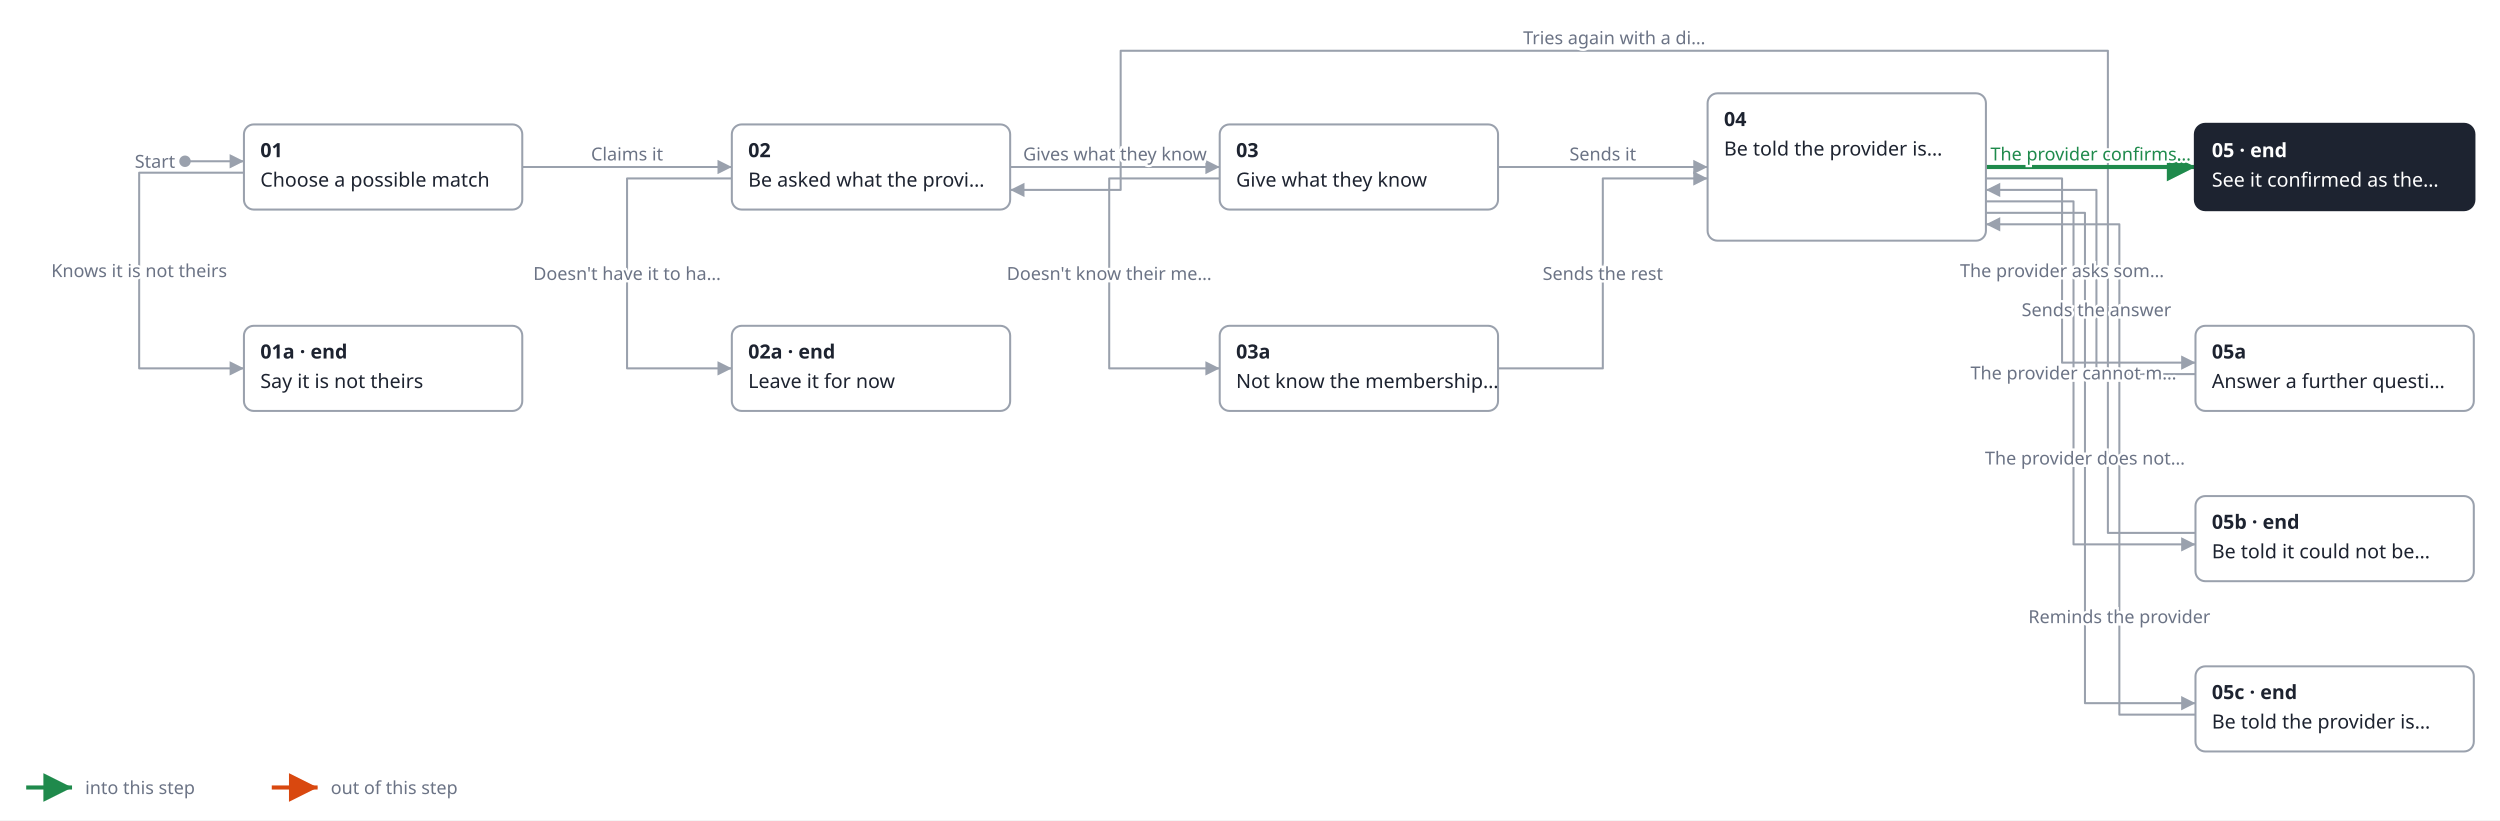
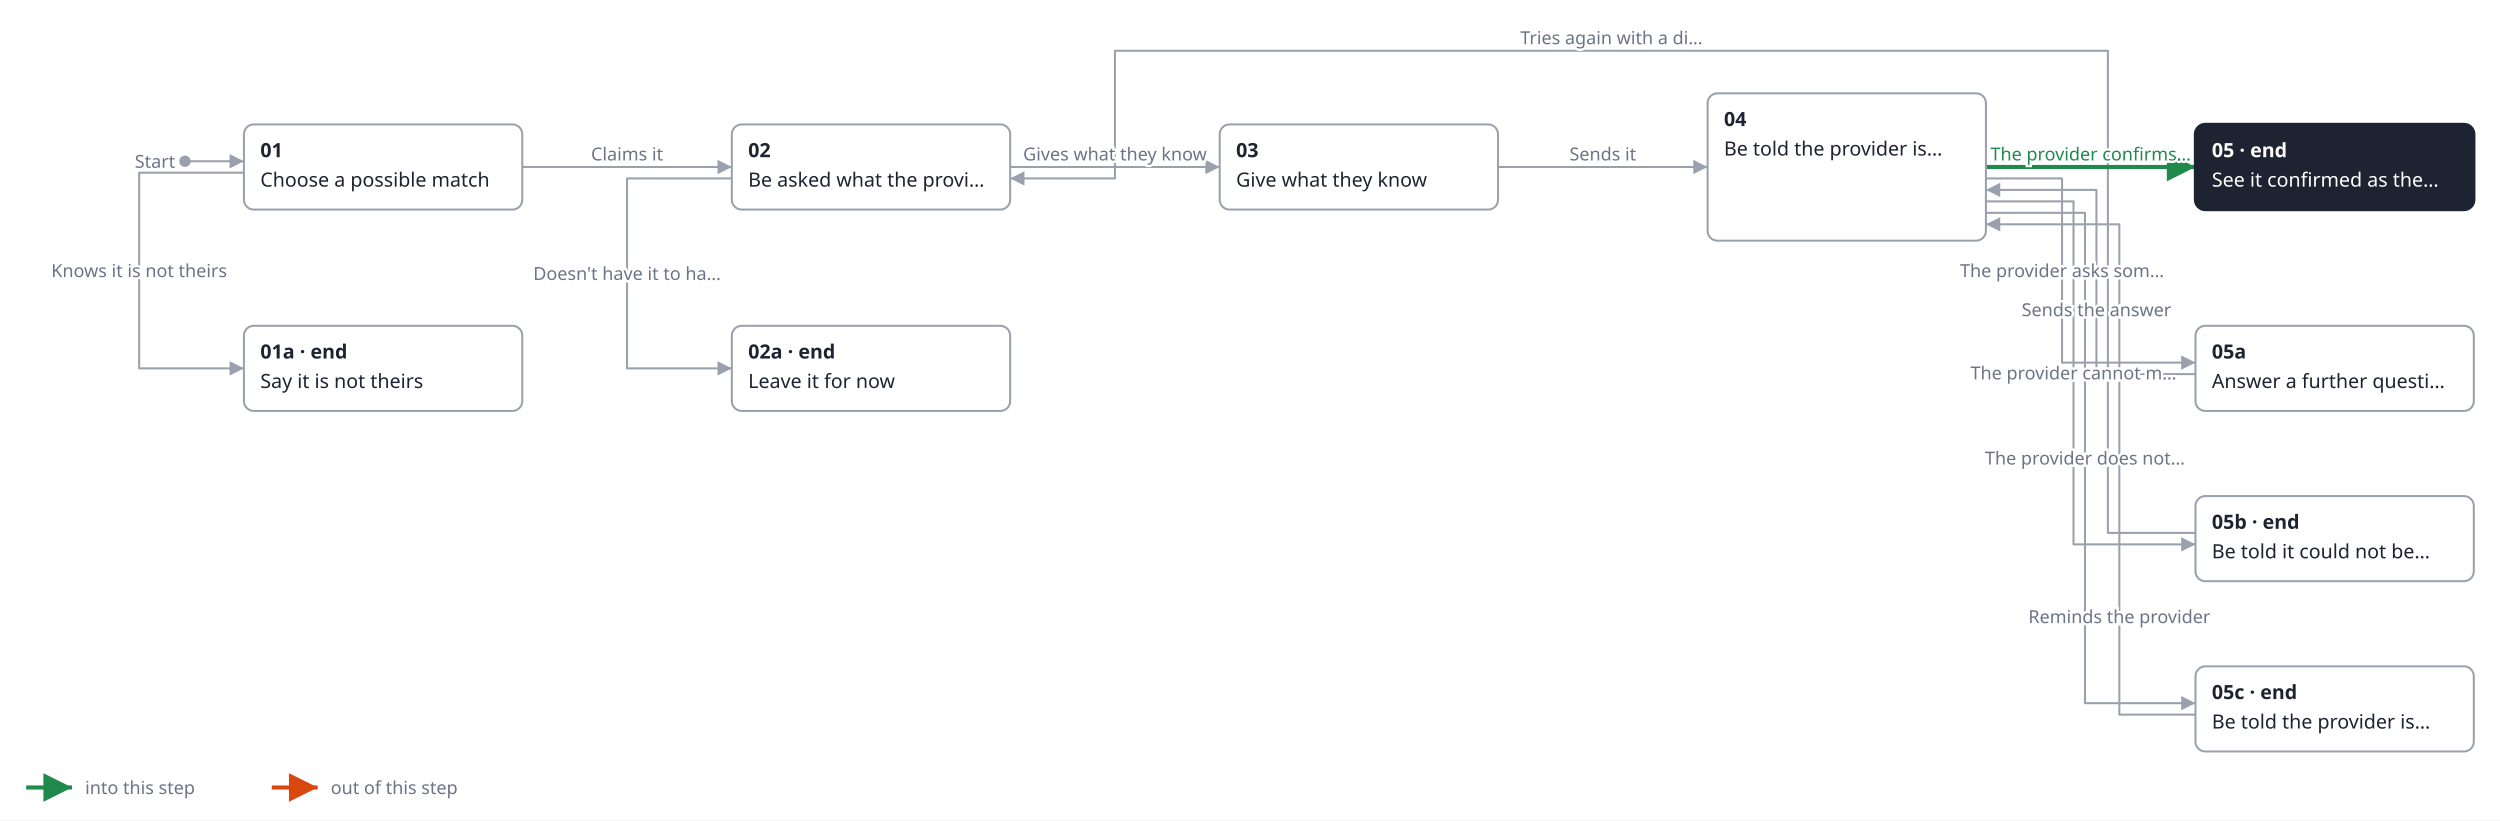
<svg xmlns="http://www.w3.org/2000/svg" width="1527" height="501" viewBox="0 0 1527 501" font-family="sans-serif">
  <defs>
    <marker id="arrow-in" viewBox="0 0 10 10" refX="10" refY="5" markerWidth="7" markerHeight="7" orient="auto-start-reverse">
      <path d="M0,0 L10,5 L0,10 z" fill="#1f8a4c" />
    </marker>
    <marker id="arrow-out" viewBox="0 0 10 10" refX="10" refY="5" markerWidth="7" markerHeight="7" orient="auto-start-reverse">
      <path d="M0,0 L10,5 L0,10 z" fill="#d9480f" />
    </marker>
    <marker id="arrow-line" viewBox="0 0 10 10" refX="10" refY="5" markerWidth="7" markerHeight="7" orient="auto-start-reverse">
      <path d="M0,0 L10,5 L0,10 z" fill="#9aa1ad" />
    </marker>
  </defs>
  <rect width="1527" height="501" fill="#ffffff" />
  <g transform="translate(21,5)">
    <path d="M298,97 L426,97" fill="none" stroke="#9aa1ad" stroke-width="1.25" stroke-linejoin="round" marker-end="url(#arrow-line)" />
    <path d="M128,100.5 L64,100.5 L64,220 L128,220" fill="none" stroke="#9aa1ad" stroke-width="1.25" stroke-linejoin="round" marker-end="url(#arrow-line)" />
    <path d="M596,97 L724,97" fill="none" stroke="#9aa1ad" stroke-width="1.25" stroke-linejoin="round" marker-end="url(#arrow-line)" />
    <path d="M426,104 L362,104 L362,220 L426,220" fill="none" stroke="#9aa1ad" stroke-width="1.25" stroke-linejoin="round" marker-end="url(#arrow-line)" />
    <path d="M894,97 L1022,97" fill="none" stroke="#9aa1ad" stroke-width="1.25" stroke-linejoin="round" marker-end="url(#arrow-line)" />
-     <path d="M724,104 L656.5,104 L656.5,220 L724,220" fill="none" stroke="#9aa1ad" stroke-width="1.25" stroke-linejoin="round" marker-end="url(#arrow-line)" />
-     <path d="M894,220 L958,220 L958,104 L1022,104" fill="none" stroke="#9aa1ad" stroke-width="1.25" stroke-linejoin="round" marker-end="url(#arrow-line)" />
    <path d="M1192,104 L1238.5,104 L1238.5,216.5 L1320,216.5" fill="none" stroke="#9aa1ad" stroke-width="1.25" stroke-linejoin="round" marker-end="url(#arrow-line)" />
    <path d="M1192,118 L1245.5,118 L1245.5,327.5 L1320,327.5" fill="none" stroke="#9aa1ad" stroke-width="1.25" stroke-linejoin="round" marker-end="url(#arrow-line)" />
    <path d="M1192,125 L1252.5,125 L1252.5,424.5 L1320,424.5" fill="none" stroke="#9aa1ad" stroke-width="1.25" stroke-linejoin="round" marker-end="url(#arrow-line)" />
    <path d="M1320,223.5 L1259.5,223.5 L1259.5,111 L1192,111" fill="none" stroke="#9aa1ad" stroke-width="1.25" stroke-linejoin="round" marker-end="url(#arrow-line)" />
-     <path d="M1320,320.5 L1266.5,320.5 L1266.5,26 L663.5,26 L663.5,111 L596,111" fill="none" stroke="#9aa1ad" stroke-width="1.25" stroke-linejoin="round" marker-end="url(#arrow-line)" />
+     <path d="M1320,320.5 L1266.5,320.5 L1266.5,26 L660,26 L660,104 L596,104" fill="none" stroke="#9aa1ad" stroke-width="1.25" stroke-linejoin="round" marker-end="url(#arrow-line)" />
    <path d="M1320,431.5 L1273.5,431.5 L1273.5,132 L1192,132" fill="none" stroke="#9aa1ad" stroke-width="1.25" stroke-linejoin="round" marker-end="url(#arrow-line)" />
    <path d="M1192,97 L1320,97" fill="none" stroke="#1f8a4c" stroke-width="2.5" stroke-linejoin="round" marker-end="url(#arrow-in)" />
    <circle cx="92" cy="93.5" r="3.5" fill="#9aa1ad" />
    <path d="M92,93.5 L128,93.5" fill="none" stroke="#9aa1ad" stroke-width="1.25" marker-end="url(#arrow-line)" />
    <rect x="128" y="71" width="170" height="52" rx="6" fill="#ffffff" stroke="#9aa1ad" stroke-width="1.25" />
    <text x="138" y="91" font-size="12" font-weight="bold" fill="#1d2330">01</text>
    <text x="138" y="109" font-size="12" fill="#1d2330">Choose a possible match</text>
    <rect x="128" y="194" width="170" height="52" rx="6" fill="#ffffff" stroke="#9aa1ad" stroke-width="1.25" />
    <text x="138" y="214" font-size="12" font-weight="bold" fill="#1d2330">01a · end</text>
    <text x="138" y="232" font-size="12" fill="#1d2330">Say it is not theirs</text>
    <rect x="426" y="71" width="170" height="52" rx="6" fill="#ffffff" stroke="#9aa1ad" stroke-width="1.25" />
    <text x="436" y="91" font-size="12" font-weight="bold" fill="#1d2330">02</text>
    <text x="436" y="109" font-size="12" fill="#1d2330">Be asked what the provi…</text>
    <rect x="426" y="194" width="170" height="52" rx="6" fill="#ffffff" stroke="#9aa1ad" stroke-width="1.25" />
    <text x="436" y="214" font-size="12" font-weight="bold" fill="#1d2330">02a · end</text>
    <text x="436" y="232" font-size="12" fill="#1d2330">Leave it for now</text>
    <rect x="724" y="71" width="170" height="52" rx="6" fill="#ffffff" stroke="#9aa1ad" stroke-width="1.25" />
    <text x="734" y="91" font-size="12" font-weight="bold" fill="#1d2330">03</text>
    <text x="734" y="109" font-size="12" fill="#1d2330">Give what they know</text>
-     <rect x="724" y="194" width="170" height="52" rx="6" fill="#ffffff" stroke="#9aa1ad" stroke-width="1.25" />
-     <text x="734" y="214" font-size="12" font-weight="bold" fill="#1d2330">03a</text>
-     <text x="734" y="232" font-size="12" fill="#1d2330">Not know the membership…</text>
    <rect x="1022" y="52" width="170" height="90" rx="6" fill="#ffffff" stroke="#9aa1ad" stroke-width="1.25" />
    <text x="1032" y="72" font-size="12" font-weight="bold" fill="#1d2330">04</text>
    <text x="1032" y="90" font-size="12" fill="#1d2330">Be told the provider is…</text>
    <rect x="1320" y="71" width="170" height="52" rx="6" fill="#1d2330" stroke="#1d2330" stroke-width="2" />
    <text x="1330" y="91" font-size="12" font-weight="bold" fill="#ffffff">05 · end</text>
    <text x="1330" y="109" font-size="12" fill="#ffffff">See it confirmed as the…</text>
    <rect x="1320" y="194" width="170" height="52" rx="6" fill="#ffffff" stroke="#9aa1ad" stroke-width="1.25" />
    <text x="1330" y="214" font-size="12" font-weight="bold" fill="#1d2330">05a</text>
    <text x="1330" y="232" font-size="12" fill="#1d2330">Answer a further questi…</text>
    <rect x="1320" y="298" width="170" height="52" rx="6" fill="#ffffff" stroke="#9aa1ad" stroke-width="1.25" />
    <text x="1330" y="318" font-size="12" font-weight="bold" fill="#1d2330">05b · end</text>
    <text x="1330" y="336" font-size="12" fill="#1d2330">Be told it could not be…</text>
    <rect x="1320" y="402" width="170" height="52" rx="6" fill="#ffffff" stroke="#9aa1ad" stroke-width="1.25" />
    <text x="1330" y="422" font-size="12" font-weight="bold" fill="#1d2330">05c · end</text>
    <text x="1330" y="440" font-size="12" fill="#1d2330">Be told the provider is…</text>
    <text x="362" y="93" font-size="11" text-anchor="middle" fill="#6b7385" stroke="#ffffff" stroke-width="3" paint-order="stroke">Claims it</text>
    <text x="64" y="164.25" font-size="11" text-anchor="middle" fill="#6b7385" stroke="#ffffff" stroke-width="3" paint-order="stroke">Knows it is not theirs</text>
    <text x="660" y="93" font-size="11" text-anchor="middle" fill="#6b7385" stroke="#ffffff" stroke-width="3" paint-order="stroke">Gives what they know</text>
    <text x="362" y="166" font-size="11" text-anchor="middle" fill="#6b7385" stroke="#ffffff" stroke-width="3" paint-order="stroke">Doesn't have it to ha…</text>
    <text x="958" y="93" font-size="11" text-anchor="middle" fill="#6b7385" stroke="#ffffff" stroke-width="3" paint-order="stroke">Sends it</text>
-     <text x="656.5" y="166" font-size="11" text-anchor="middle" fill="#6b7385" stroke="#ffffff" stroke-width="3" paint-order="stroke">Doesn't know their me…</text>
-     <text x="958" y="166" font-size="11" text-anchor="middle" fill="#6b7385" stroke="#ffffff" stroke-width="3" paint-order="stroke">Sends the rest</text>
    <text x="1238.5" y="164.25" font-size="11" text-anchor="middle" fill="#6b7385" stroke="#ffffff" stroke-width="3" paint-order="stroke">The provider asks som…</text>
    <text x="1245.5" y="226.75" font-size="11" text-anchor="middle" fill="#6b7385" stroke="#ffffff" stroke-width="3" paint-order="stroke">The provider cannot m…</text>
    <text x="1252.5" y="278.75" font-size="11" text-anchor="middle" fill="#6b7385" stroke="#ffffff" stroke-width="3" paint-order="stroke">The provider does not…</text>
    <text x="1259.5" y="188.125" font-size="11" text-anchor="middle" fill="#6b7385" stroke="#ffffff" stroke-width="3" paint-order="stroke">Sends the answer</text>
-     <text x="965" y="22" font-size="11" text-anchor="middle" fill="#6b7385" stroke="#ffffff" stroke-width="3" paint-order="stroke">Tries again with a di…</text>
+     <text x="963.25" y="22" font-size="11" text-anchor="middle" fill="#6b7385" stroke="#ffffff" stroke-width="3" paint-order="stroke">Tries again with a di…</text>
    <text x="1273.5" y="375.6" font-size="11" text-anchor="middle" fill="#6b7385" stroke="#ffffff" stroke-width="3" paint-order="stroke">Reminds the provider</text>
    <text x="1256" y="93" font-size="11" text-anchor="middle" fill="#1f8a4c" stroke="#ffffff" stroke-width="3" paint-order="stroke">The provider confirms…</text>
    <text x="86" y="97.5" font-size="11" text-anchor="end" fill="#6b7385" stroke="#ffffff" stroke-width="3" paint-order="stroke">Start</text>
  </g>
  <path d="M16,481 L44,481" stroke="#1f8a4c" stroke-width="2.5" marker-end="url(#arrow-in)" />
  <text x="52" y="485" font-size="11" fill="#6b7385">into this step</text>
  <path d="M166,481 L194,481" stroke="#d9480f" stroke-width="2.5" marker-end="url(#arrow-out)" />
  <text x="202" y="485" font-size="11" fill="#6b7385">out of this step</text>
</svg>
